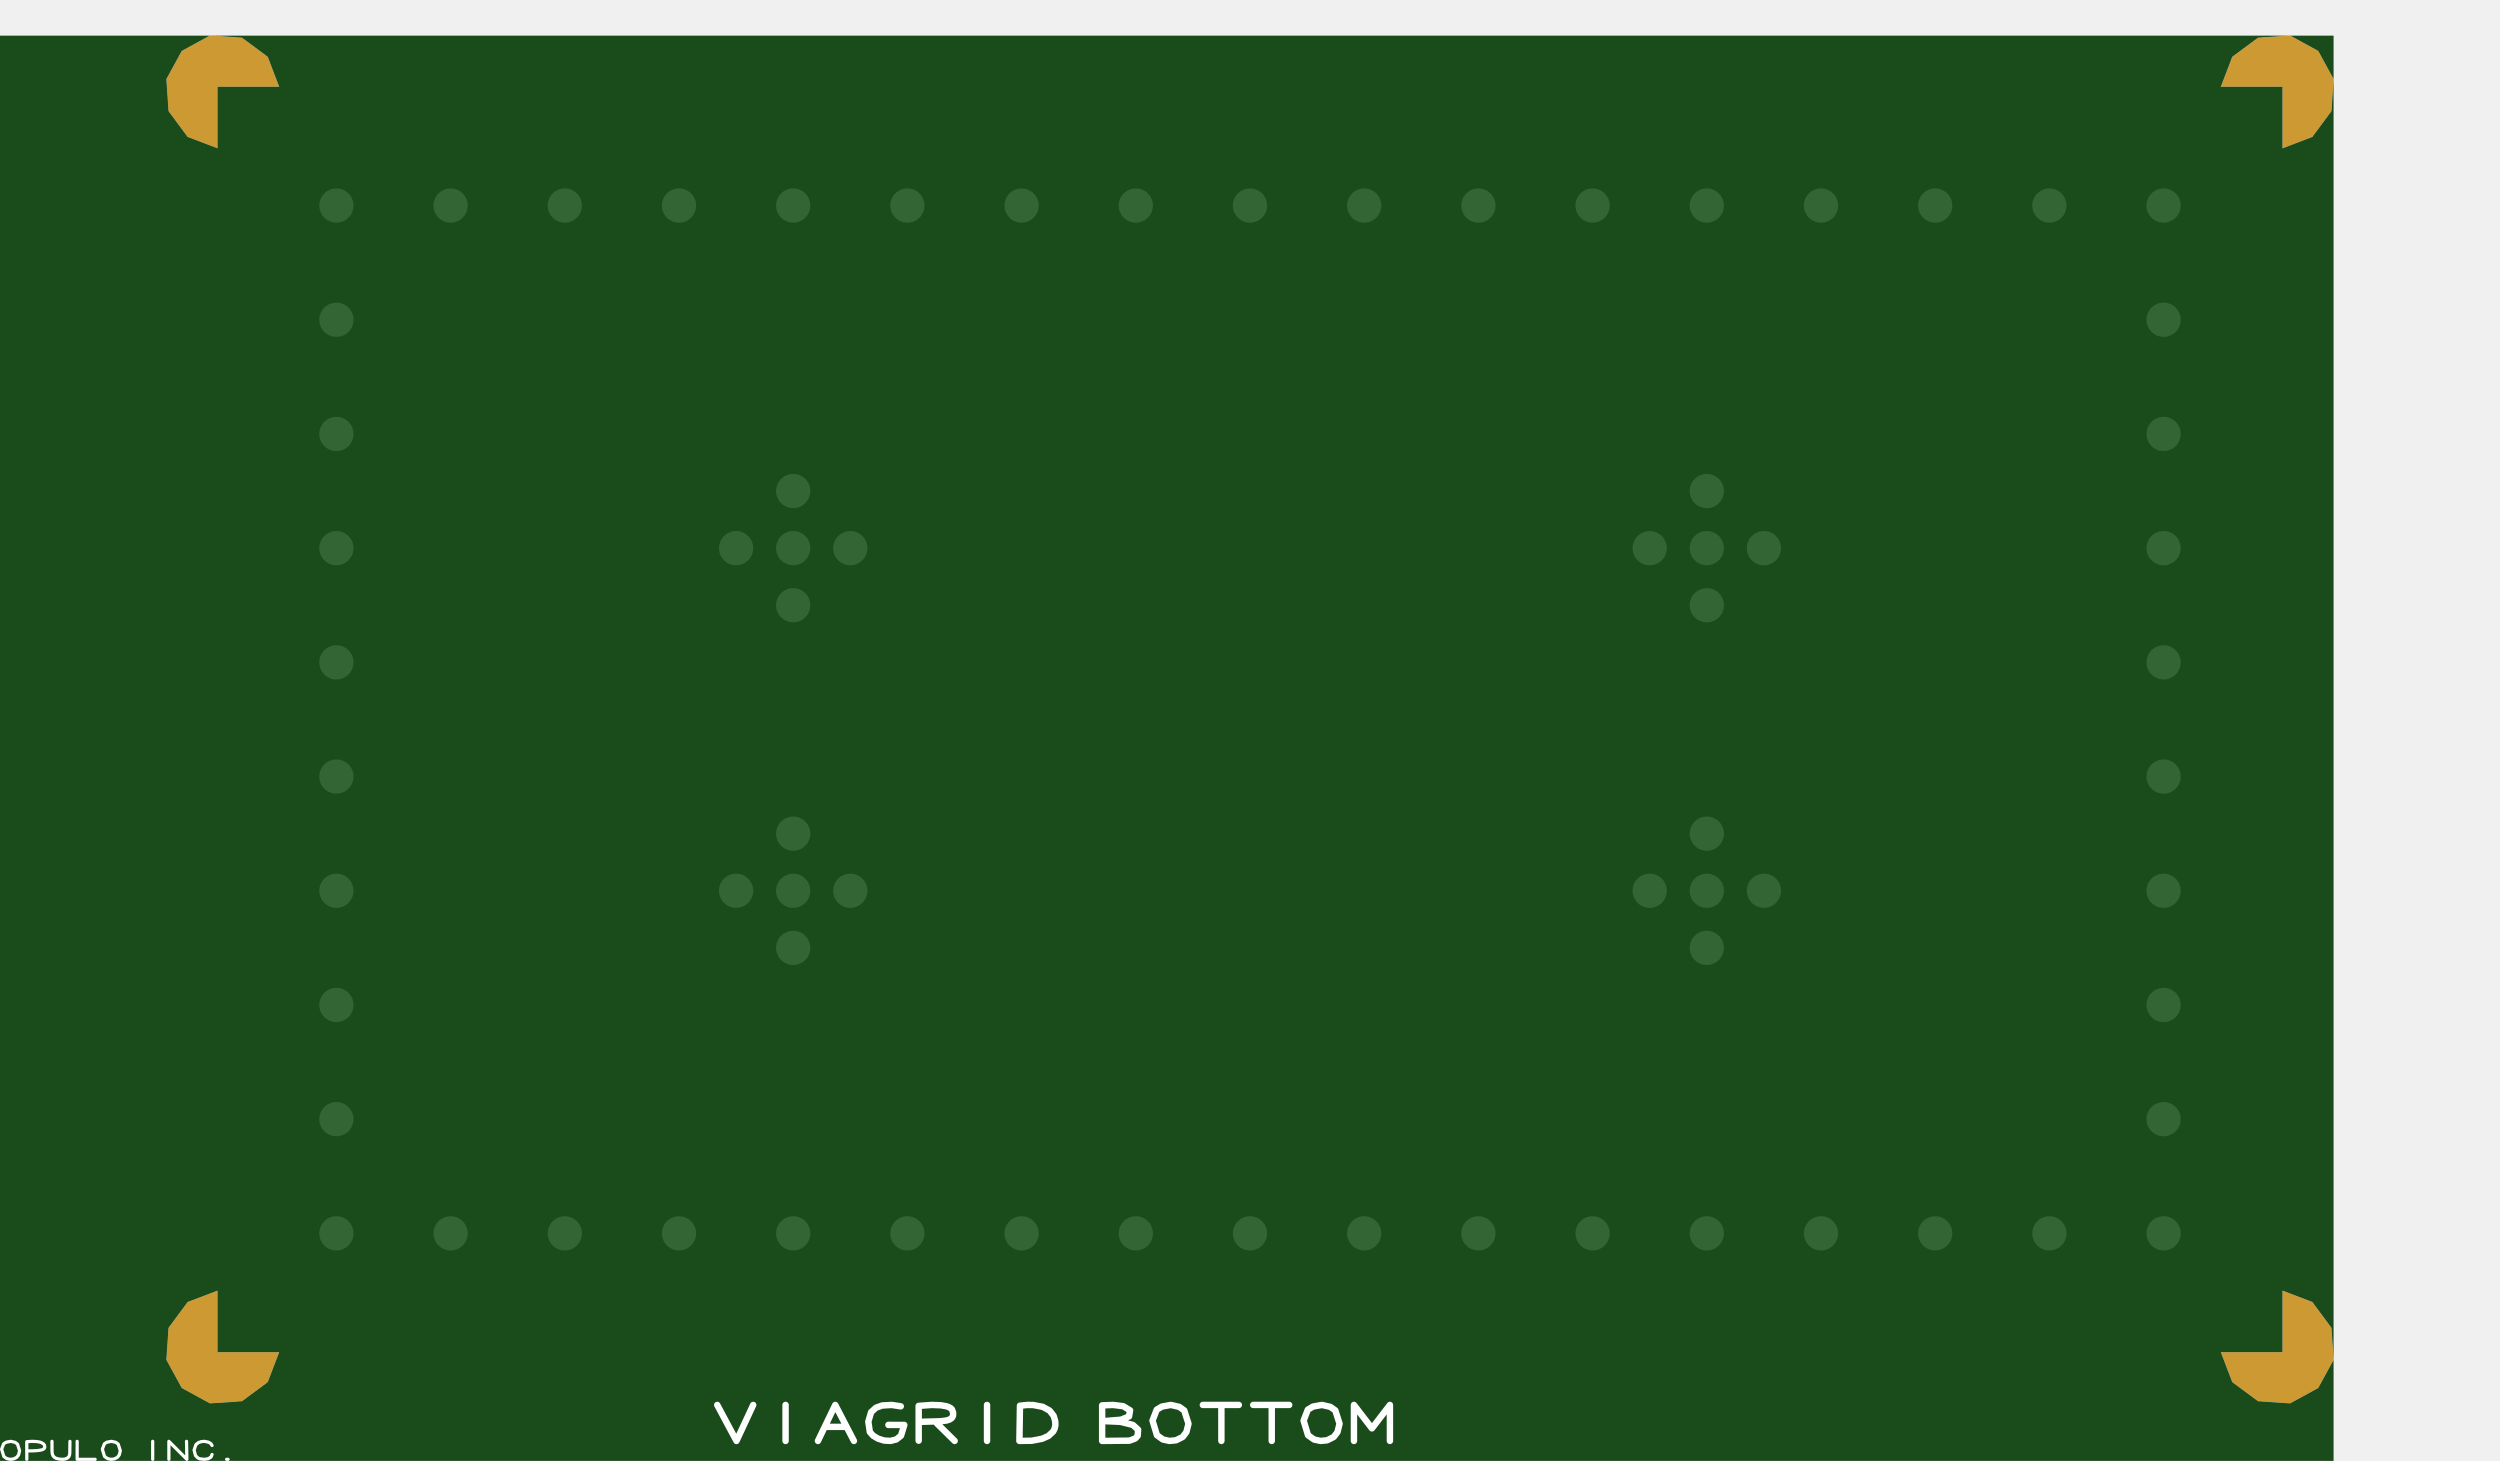
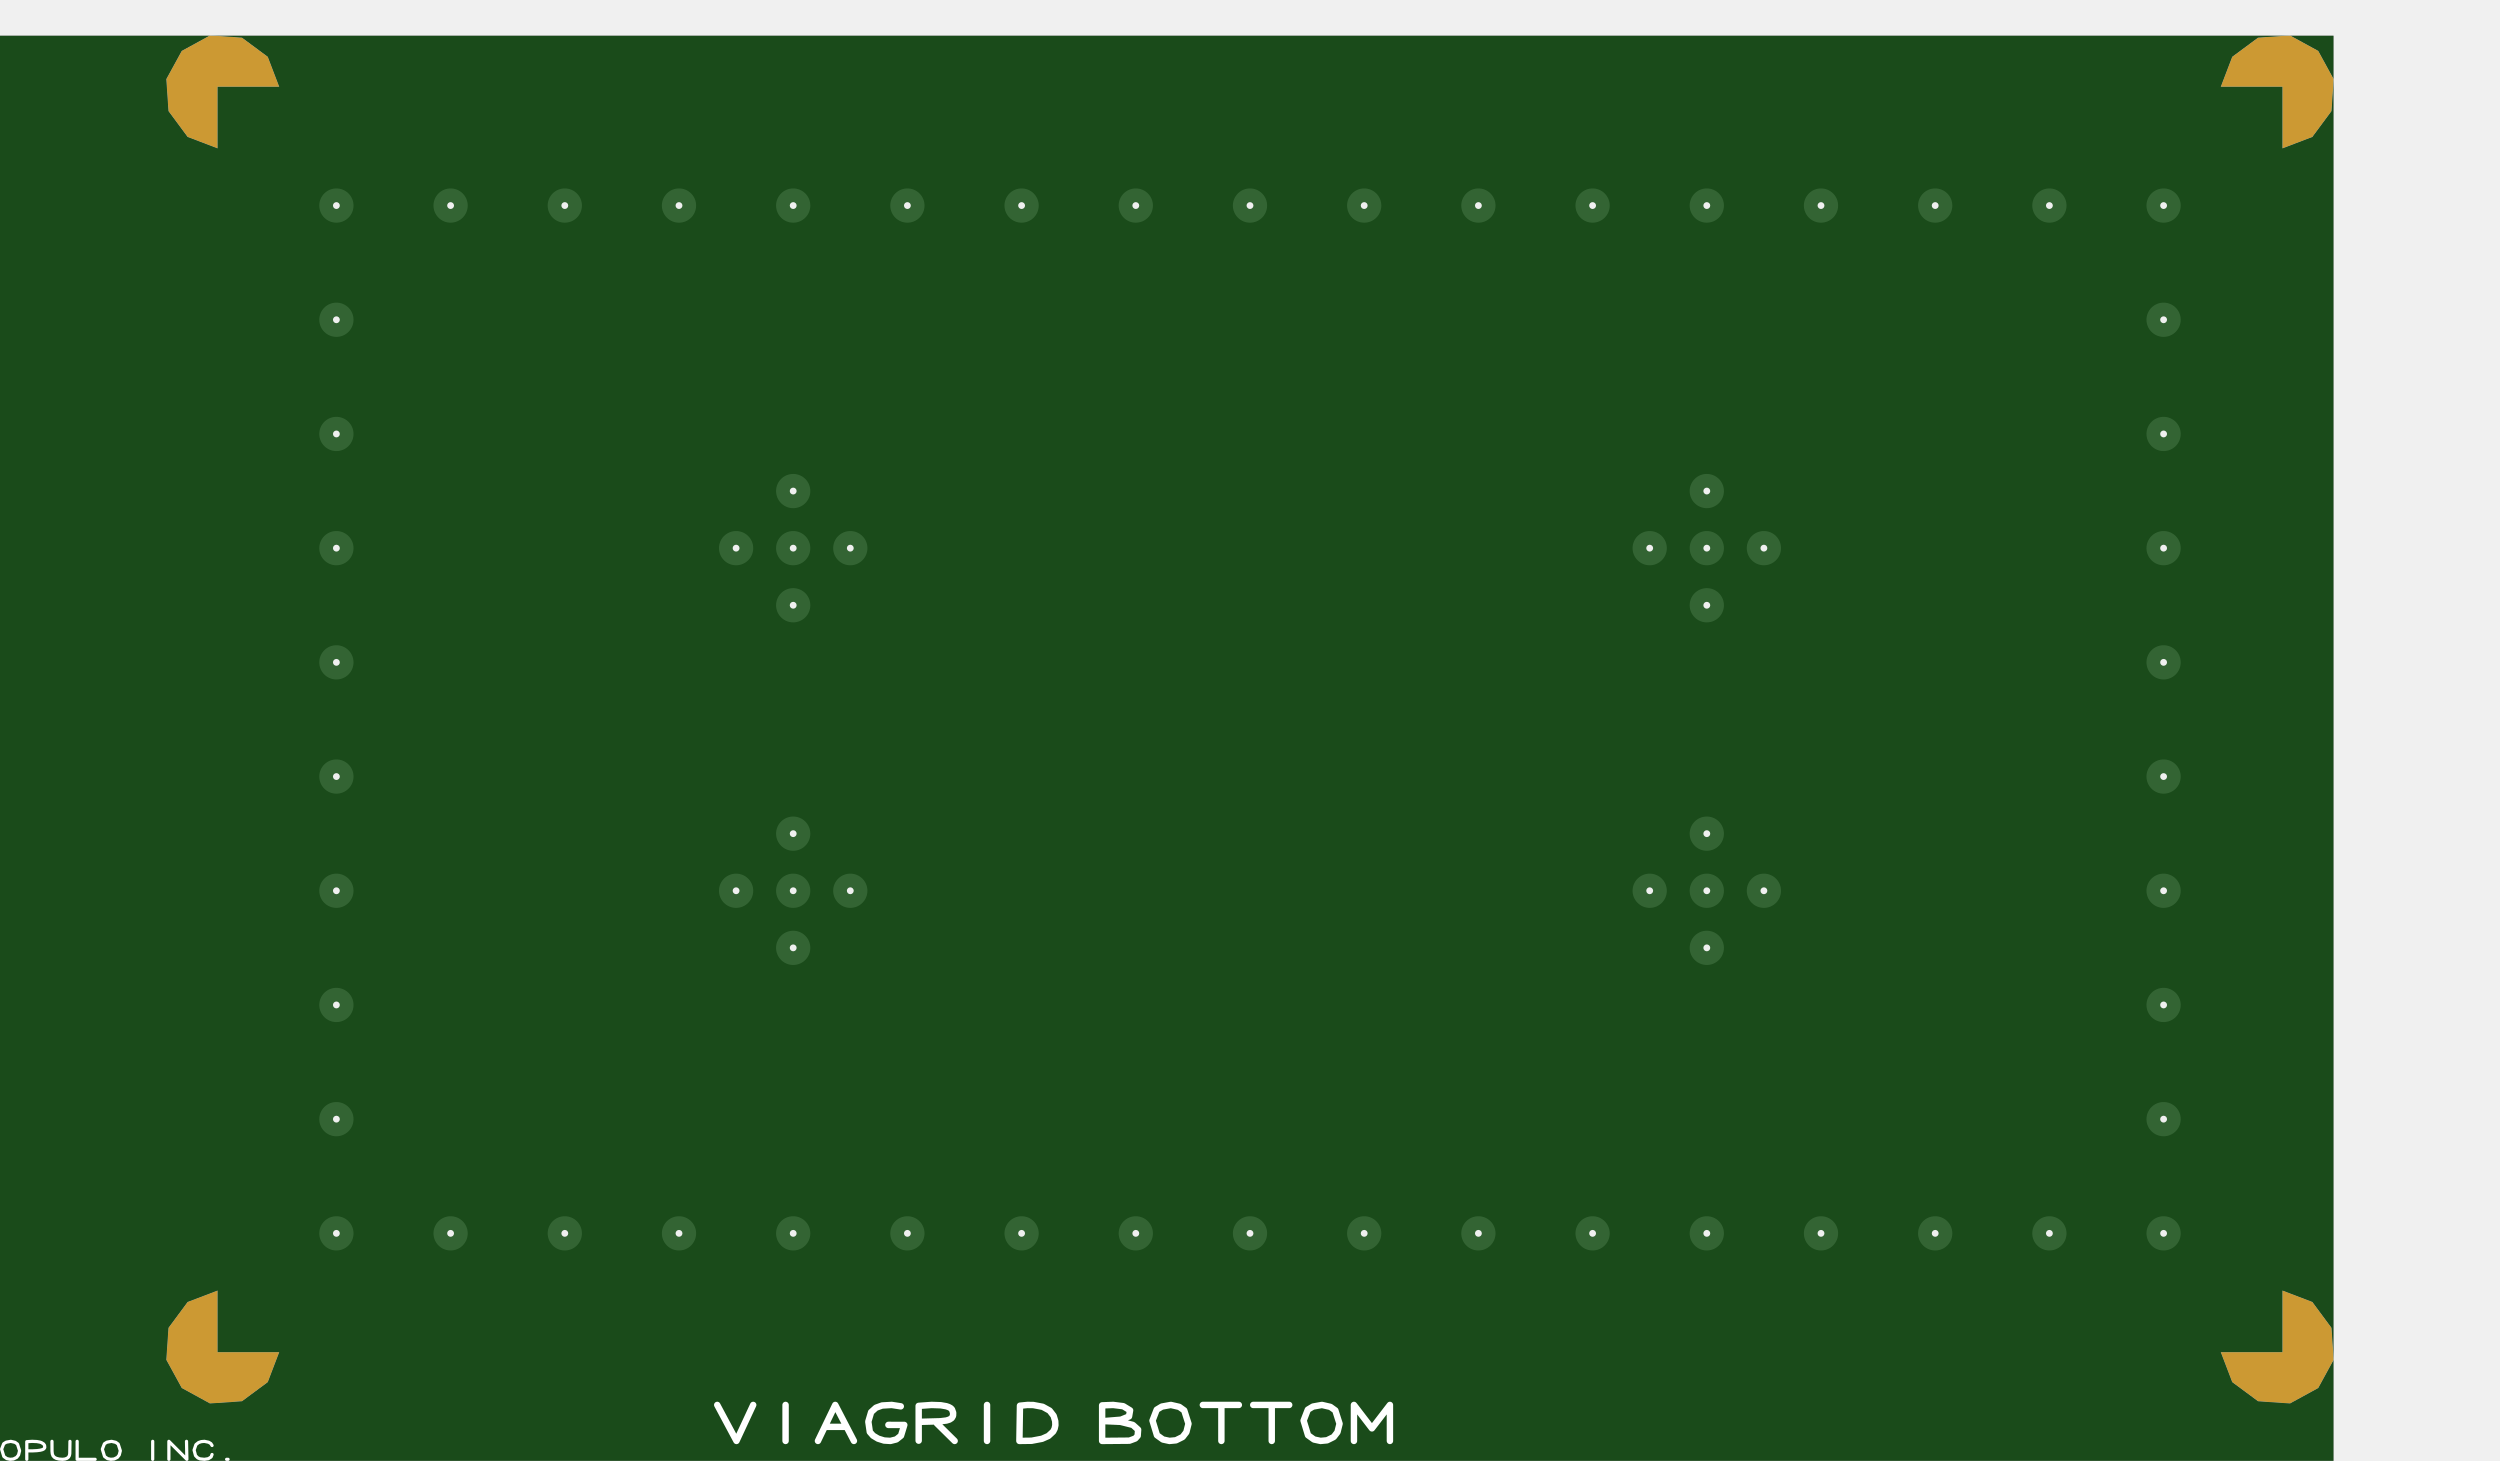
- <svg xmlns="http://www.w3.org/2000/svg" xmlns:xlink="http://www.w3.org/1999/xlink" version="1.1" stroke-linecap="round" stroke-linejoin="round" stroke-width="0" fill-rule="evenodd" clip-rule="evenodd" id="ipnRhPc9j1U8_bottom" viewBox="-4728.438 35.938 109456.875 63964.062" width="109.457mm" height="63.964mm">
+ <svg xmlns="http://www.w3.org/2000/svg" xmlns:xlink="http://www.w3.org/1999/xlink" version="1.1" stroke-linecap="round" stroke-linejoin="round" stroke-width="0" fill-rule="evenodd" clip-rule="evenodd" id="JnTkAFyOmdKf_bottom" viewBox="-4728.438 35.938 109456.875 63964.062" width="109.457mm" height="63.964mm">
  <defs>
-     <style>.ipnRhPc9j1U8_fr4 {color: #666666;}
- .ipnRhPc9j1U8_cu {color: #cccccc;}
- .ipnRhPc9j1U8_cf {color: #cc9933;}
- .ipnRhPc9j1U8_sm {color: #004200; opacity: 0.749;}
- .ipnRhPc9j1U8_ss {color: #ffffff;}
- .ipnRhPc9j1U8_sp {color: #999999;}
- .ipnRhPc9j1U8_out {color: #000000;}</style>
-     <circle cx="0" cy="0" r="750" id="nLnAzL5uoqW9_pad-10" />
-     <g id="ipnRhPc9j1U8_bottom_copper">
+     <style>.JnTkAFyOmdKf_fr4 {color: #666666;}
+ .JnTkAFyOmdKf_cu {color: #cccccc;}
+ .JnTkAFyOmdKf_cf {color: #cc9933;}
+ .JnTkAFyOmdKf_sm {color: #004200; opacity: 0.749;}
+ .JnTkAFyOmdKf_ss {color: #ffffff;}
+ .JnTkAFyOmdKf_sp {color: #999999;}
+ .JnTkAFyOmdKf_out {color: #000000;}</style>
+     <circle cx="0" cy="0" r="750" id="N6cfx7tJmEAt_pad-10" />
+     <circle cx="0" cy="0" r="150" id="ltqKW8Zo58rW_pad-10" />
+     <g id="JnTkAFyOmdKf_bottom_copper">
      <path d="M 92500.001 60200 95200 60200 95199.997 57499.999 96515.645 58001.794 97353.532 59133.459 97449.544 60538.273 96773.416 61773.414 95538.276 62449.542 94133.462 62353.531 93001.796 61515.643 92500.001 60199.998 92500.001 60200" />
      <path d="M 95200 7499.999 95200 4800 92499.999 4800.003 93001.794 3484.355 94133.459 2646.468 95538.273 2550.456 96773.414 3226.584 97449.542 4461.724 97353.531 5866.538 96515.643 6998.204 95199.998 7499.999 95200 7499.999" />
      <path d="M 4800 57500.001 4800 60200 7500 60199.996 6998.204 61515.645 5866.539 62353.532 4461.725 62449.543 3226.585 61773.415 2550.457 60538.275 2646.468 59133.461 3484.355 58001.796 4800 57500 4800 57500.001" />
      <path d="M 7500 4800 4800 4800 4800.004 7500 3484.356 6998.205 2646.469 5866.54 2550.457 4461.725 3226.585 3226.585 4461.725 2550.457 5866.54 2646.469 6998.205 3484.356 7500 4800.001 7500 4800" />
-       <use xlink:href="#nLnAzL5uoqW9_pad-10" x="32500" y="25000" />
-       <use xlink:href="#nLnAzL5uoqW9_pad-10" x="40000" y="10000" />
-       <use xlink:href="#nLnAzL5uoqW9_pad-10" x="80000" y="10000" />
-       <use xlink:href="#nLnAzL5uoqW9_pad-10" x="10000" y="25000" />
-       <use xlink:href="#nLnAzL5uoqW9_pad-10" x="90000" y="50000" />
-       <use xlink:href="#nLnAzL5uoqW9_pad-10" x="90000" y="30000" />
-       <use xlink:href="#nLnAzL5uoqW9_pad-10" x="25000" y="55000" />
-       <use xlink:href="#nLnAzL5uoqW9_pad-10" x="10000" y="35000" />
-       <use xlink:href="#nLnAzL5uoqW9_pad-10" x="32500" y="40000" />
-       <use xlink:href="#nLnAzL5uoqW9_pad-10" x="90000" y="10000" />
-       <use xlink:href="#nLnAzL5uoqW9_pad-10" x="30000" y="25000" />
-       <use xlink:href="#nLnAzL5uoqW9_pad-10" x="10000" y="50000" />
-       <use xlink:href="#nLnAzL5uoqW9_pad-10" x="55000" y="55000" />
-       <use xlink:href="#nLnAzL5uoqW9_pad-10" x="20000" y="10000" />
-       <use xlink:href="#nLnAzL5uoqW9_pad-10" x="65000" y="10000" />
-       <use xlink:href="#nLnAzL5uoqW9_pad-10" x="25000" y="10000" />
-       <use xlink:href="#nLnAzL5uoqW9_pad-10" x="30000" y="55000" />
-       <use xlink:href="#nLnAzL5uoqW9_pad-10" x="72500" y="25000" />
-       <use xlink:href="#nLnAzL5uoqW9_pad-10" x="67500" y="40000" />
-       <use xlink:href="#nLnAzL5uoqW9_pad-10" x="10000" y="10000" />
-       <use xlink:href="#nLnAzL5uoqW9_pad-10" x="15000" y="55000" />
-       <use xlink:href="#nLnAzL5uoqW9_pad-10" x="55000" y="10000" />
-       <use xlink:href="#nLnAzL5uoqW9_pad-10" x="10000" y="55000" />
-       <use xlink:href="#nLnAzL5uoqW9_pad-10" x="70000" y="42500" />
-       <use xlink:href="#nLnAzL5uoqW9_pad-10" x="75000" y="55000" />
-       <use xlink:href="#nLnAzL5uoqW9_pad-10" x="60000" y="10000" />
-       <use xlink:href="#nLnAzL5uoqW9_pad-10" x="90000" y="15000" />
-       <use xlink:href="#nLnAzL5uoqW9_pad-10" x="30000" y="27500" />
-       <use xlink:href="#nLnAzL5uoqW9_pad-10" x="30000" y="22500" />
-       <use xlink:href="#nLnAzL5uoqW9_pad-10" x="45000" y="55000" />
-       <use xlink:href="#nLnAzL5uoqW9_pad-10" x="67500" y="25000" />
-       <use xlink:href="#nLnAzL5uoqW9_pad-10" x="40000" y="55000" />
-       <use xlink:href="#nLnAzL5uoqW9_pad-10" x="72500" y="40000" />
-       <use xlink:href="#nLnAzL5uoqW9_pad-10" x="65000" y="55000" />
-       <use xlink:href="#nLnAzL5uoqW9_pad-10" x="45000" y="10000" />
-       <use xlink:href="#nLnAzL5uoqW9_pad-10" x="10000" y="45000" />
-       <use xlink:href="#nLnAzL5uoqW9_pad-10" x="50000" y="10000" />
-       <use xlink:href="#nLnAzL5uoqW9_pad-10" x="70000" y="55000" />
-       <use xlink:href="#nLnAzL5uoqW9_pad-10" x="90000" y="40000" />
-       <use xlink:href="#nLnAzL5uoqW9_pad-10" x="85000" y="55000" />
-       <use xlink:href="#nLnAzL5uoqW9_pad-10" x="35000" y="55000" />
-       <use xlink:href="#nLnAzL5uoqW9_pad-10" x="30000" y="42500" />
-       <use xlink:href="#nLnAzL5uoqW9_pad-10" x="90000" y="35000" />
-       <use xlink:href="#nLnAzL5uoqW9_pad-10" x="80000" y="55000" />
-       <use xlink:href="#nLnAzL5uoqW9_pad-10" x="90000" y="20000" />
-       <use xlink:href="#nLnAzL5uoqW9_pad-10" x="60000" y="55000" />
-       <use xlink:href="#nLnAzL5uoqW9_pad-10" x="10000" y="30000" />
-       <use xlink:href="#nLnAzL5uoqW9_pad-10" x="75000" y="10000" />
-       <use xlink:href="#nLnAzL5uoqW9_pad-10" x="30000" y="37500" />
-       <use xlink:href="#nLnAzL5uoqW9_pad-10" x="90000" y="25000" />
-       <use xlink:href="#nLnAzL5uoqW9_pad-10" x="15000" y="10000" />
-       <use xlink:href="#nLnAzL5uoqW9_pad-10" x="90000" y="45000" />
-       <use xlink:href="#nLnAzL5uoqW9_pad-10" x="70000" y="25000" />
-       <use xlink:href="#nLnAzL5uoqW9_pad-10" x="10000" y="20000" />
-       <use xlink:href="#nLnAzL5uoqW9_pad-10" x="85000" y="10000" />
-       <use xlink:href="#nLnAzL5uoqW9_pad-10" x="70000" y="22500" />
-       <use xlink:href="#nLnAzL5uoqW9_pad-10" x="70000" y="37500" />
-       <use xlink:href="#nLnAzL5uoqW9_pad-10" x="70000" y="40000" />
-       <use xlink:href="#nLnAzL5uoqW9_pad-10" x="10000" y="15000" />
-       <use xlink:href="#nLnAzL5uoqW9_pad-10" x="90000" y="55000" />
-       <use xlink:href="#nLnAzL5uoqW9_pad-10" x="50000" y="55000" />
-       <use xlink:href="#nLnAzL5uoqW9_pad-10" x="30000" y="40000" />
-       <use xlink:href="#nLnAzL5uoqW9_pad-10" x="20000" y="55000" />
-       <use xlink:href="#nLnAzL5uoqW9_pad-10" x="10000" y="40000" />
-       <use xlink:href="#nLnAzL5uoqW9_pad-10" x="35000" y="10000" />
-       <use xlink:href="#nLnAzL5uoqW9_pad-10" x="30000" y="10000" />
-       <use xlink:href="#nLnAzL5uoqW9_pad-10" x="70000" y="10000" />
-       <use xlink:href="#nLnAzL5uoqW9_pad-10" x="70000" y="27500" />
-       <use xlink:href="#nLnAzL5uoqW9_pad-10" x="27500" y="25000" />
-       <use xlink:href="#nLnAzL5uoqW9_pad-10" x="27500" y="40000" />
+       <use xlink:href="#N6cfx7tJmEAt_pad-10" x="32500" y="25000" />
+       <use xlink:href="#N6cfx7tJmEAt_pad-10" x="40000" y="10000" />
+       <use xlink:href="#N6cfx7tJmEAt_pad-10" x="80000" y="10000" />
+       <use xlink:href="#N6cfx7tJmEAt_pad-10" x="10000" y="25000" />
+       <use xlink:href="#N6cfx7tJmEAt_pad-10" x="90000" y="50000" />
+       <use xlink:href="#N6cfx7tJmEAt_pad-10" x="90000" y="30000" />
+       <use xlink:href="#N6cfx7tJmEAt_pad-10" x="25000" y="55000" />
+       <use xlink:href="#N6cfx7tJmEAt_pad-10" x="10000" y="35000" />
+       <use xlink:href="#N6cfx7tJmEAt_pad-10" x="32500" y="40000" />
+       <use xlink:href="#N6cfx7tJmEAt_pad-10" x="90000" y="10000" />
+       <use xlink:href="#N6cfx7tJmEAt_pad-10" x="30000" y="25000" />
+       <use xlink:href="#N6cfx7tJmEAt_pad-10" x="10000" y="50000" />
+       <use xlink:href="#N6cfx7tJmEAt_pad-10" x="55000" y="55000" />
+       <use xlink:href="#N6cfx7tJmEAt_pad-10" x="20000" y="10000" />
+       <use xlink:href="#N6cfx7tJmEAt_pad-10" x="65000" y="10000" />
+       <use xlink:href="#N6cfx7tJmEAt_pad-10" x="25000" y="10000" />
+       <use xlink:href="#N6cfx7tJmEAt_pad-10" x="30000" y="55000" />
+       <use xlink:href="#N6cfx7tJmEAt_pad-10" x="72500" y="25000" />
+       <use xlink:href="#N6cfx7tJmEAt_pad-10" x="67500" y="40000" />
+       <use xlink:href="#N6cfx7tJmEAt_pad-10" x="10000" y="10000" />
+       <use xlink:href="#N6cfx7tJmEAt_pad-10" x="15000" y="55000" />
+       <use xlink:href="#N6cfx7tJmEAt_pad-10" x="55000" y="10000" />
+       <use xlink:href="#N6cfx7tJmEAt_pad-10" x="10000" y="55000" />
+       <use xlink:href="#N6cfx7tJmEAt_pad-10" x="70000" y="42500" />
+       <use xlink:href="#N6cfx7tJmEAt_pad-10" x="75000" y="55000" />
+       <use xlink:href="#N6cfx7tJmEAt_pad-10" x="60000" y="10000" />
+       <use xlink:href="#N6cfx7tJmEAt_pad-10" x="90000" y="15000" />
+       <use xlink:href="#N6cfx7tJmEAt_pad-10" x="30000" y="27500" />
+       <use xlink:href="#N6cfx7tJmEAt_pad-10" x="30000" y="22500" />
+       <use xlink:href="#N6cfx7tJmEAt_pad-10" x="45000" y="55000" />
+       <use xlink:href="#N6cfx7tJmEAt_pad-10" x="67500" y="25000" />
+       <use xlink:href="#N6cfx7tJmEAt_pad-10" x="40000" y="55000" />
+       <use xlink:href="#N6cfx7tJmEAt_pad-10" x="72500" y="40000" />
+       <use xlink:href="#N6cfx7tJmEAt_pad-10" x="65000" y="55000" />
+       <use xlink:href="#N6cfx7tJmEAt_pad-10" x="45000" y="10000" />
+       <use xlink:href="#N6cfx7tJmEAt_pad-10" x="10000" y="45000" />
+       <use xlink:href="#N6cfx7tJmEAt_pad-10" x="50000" y="10000" />
+       <use xlink:href="#N6cfx7tJmEAt_pad-10" x="70000" y="55000" />
+       <use xlink:href="#N6cfx7tJmEAt_pad-10" x="90000" y="40000" />
+       <use xlink:href="#N6cfx7tJmEAt_pad-10" x="85000" y="55000" />
+       <use xlink:href="#N6cfx7tJmEAt_pad-10" x="35000" y="55000" />
+       <use xlink:href="#N6cfx7tJmEAt_pad-10" x="30000" y="42500" />
+       <use xlink:href="#N6cfx7tJmEAt_pad-10" x="90000" y="35000" />
+       <use xlink:href="#N6cfx7tJmEAt_pad-10" x="80000" y="55000" />
+       <use xlink:href="#N6cfx7tJmEAt_pad-10" x="90000" y="20000" />
+       <use xlink:href="#N6cfx7tJmEAt_pad-10" x="60000" y="55000" />
+       <use xlink:href="#N6cfx7tJmEAt_pad-10" x="10000" y="30000" />
+       <use xlink:href="#N6cfx7tJmEAt_pad-10" x="75000" y="10000" />
+       <use xlink:href="#N6cfx7tJmEAt_pad-10" x="30000" y="37500" />
+       <use xlink:href="#N6cfx7tJmEAt_pad-10" x="90000" y="25000" />
+       <use xlink:href="#N6cfx7tJmEAt_pad-10" x="15000" y="10000" />
+       <use xlink:href="#N6cfx7tJmEAt_pad-10" x="90000" y="45000" />
+       <use xlink:href="#N6cfx7tJmEAt_pad-10" x="70000" y="25000" />
+       <use xlink:href="#N6cfx7tJmEAt_pad-10" x="10000" y="20000" />
+       <use xlink:href="#N6cfx7tJmEAt_pad-10" x="85000" y="10000" />
+       <use xlink:href="#N6cfx7tJmEAt_pad-10" x="70000" y="22500" />
+       <use xlink:href="#N6cfx7tJmEAt_pad-10" x="70000" y="37500" />
+       <use xlink:href="#N6cfx7tJmEAt_pad-10" x="70000" y="40000" />
+       <use xlink:href="#N6cfx7tJmEAt_pad-10" x="10000" y="15000" />
+       <use xlink:href="#N6cfx7tJmEAt_pad-10" x="90000" y="55000" />
+       <use xlink:href="#N6cfx7tJmEAt_pad-10" x="50000" y="55000" />
+       <use xlink:href="#N6cfx7tJmEAt_pad-10" x="30000" y="40000" />
+       <use xlink:href="#N6cfx7tJmEAt_pad-10" x="20000" y="55000" />
+       <use xlink:href="#N6cfx7tJmEAt_pad-10" x="10000" y="40000" />
+       <use xlink:href="#N6cfx7tJmEAt_pad-10" x="35000" y="10000" />
+       <use xlink:href="#N6cfx7tJmEAt_pad-10" x="30000" y="10000" />
+       <use xlink:href="#N6cfx7tJmEAt_pad-10" x="70000" y="10000" />
+       <use xlink:href="#N6cfx7tJmEAt_pad-10" x="70000" y="27500" />
+       <use xlink:href="#N6cfx7tJmEAt_pad-10" x="27500" y="25000" />
+       <use xlink:href="#N6cfx7tJmEAt_pad-10" x="27500" y="40000" />
    </g>
-     <g id="ipnRhPc9j1U8_bottom_silkscreen">
+     <g id="JnTkAFyOmdKf_bottom_silkscreen">
      <path d="M 104286.543 106.25 104430.005 137.2 104561.143 231.369 104658.125 550.999 104565.748 790.228 104452.414 858.365 104256.179 893.75 104071.429 851.28 103963.26 773.717 103870.625 482.318 103916.725 298.348 103998.886 192.024 104144.812 119.602 104286.543 106.25 M 103555.625 106.25 103555.625 878.888 103322.449 893.75 103113.85 884.462 102978.219 859.463 102917.572 839.258 102820.848 779.995 102777.859 716.343 102768.125 623.29 102806.669 564.789 102866.827 532.452 102962.754 506.524 103101.48 487.931 103290.035 477.598 103535.447 476.449 M 102453.125 893.75 102451.306 463.189 102438.769 346.061 102406.698 259.302 102345.211 193.312 102264.768 149.679 102144.591 118.167 101992.956 106.25 101886.533 118.181 101799.243 149.609 101747.004 186.428 101724.574 210.631 101690.265 272.341 101674.25 354.087 101665.625 892.587 M 101350.625 893.75 101350.625 106.25 100563.125 106.25 M 99876.543 106.25 100020.005 137.2 100151.143 231.369 100248.125 550.999 100155.748 790.228 100042.414 858.365 99846.179 893.75 99661.429 851.28 99553.26 773.717 99460.625 482.318 99506.725 298.348 99588.886 192.024 99734.812 119.602 99876.543 106.25 M 98043.125 893.75 98043.125 106.25 M 97334.375 106.25 97334.375 893.75 96546.875 106.25 96562.331 893.75 M 95444.375 712.318 95497.267 795.892 95594.285 855.063 95778.021 893.75 95913.801 881.915 96033.458 842.295 96150.294 750.848 96231.875 510.81 96167.855 269.507 96072.351 172.335 95973.057 126.864 95779.623 106.25 95611.049 132.597 95486.23 209.486 95444.375 318.005 M 94743.5 106.25 94806.5 106.25" fill="none" stroke-width="140.625" />
      <path d="M 73326.25 2487.5 72483.808 912.5 71751.25 2487.5 M 70333.75 2487.5 70333.75 912.5 M 68916.25 912.5 68158.938 2487.5 67341.25 912.5 M 68534.313 1526.838 67759.938 1526.838 M 65289.55 2426.693 65686.829 2487.5 66106.616 2463.178 66375.88 2366.118 66588.405 2173.295 66711.25 1757.009 66645.731 1305.858 66503.717 1143.159 66284.555 1012.091 66020.381 929.567 65743.332 912.5 65485.545 977.804 65279.158 1142.391 65136.25 1612.428 65831.776 1613.505 M 64506.25 923.781 64506.25 2446.704 63937.436 2487.5 63538.21 2473.86 63297.365 2431.951 63196.102 2397.785 63112.754 2353.317 63051.177 2297.423 62996.88 2145.854 63001.979 2011.438 63057.55 1914.11 63157.284 1847.432 63294.877 1804.966 63558.454 1772.581 64468.546 1747.287 M 63712.752 1682.986 62931.25 912.5 M 61513.75 2487.5 61513.75 912.5 M 60096.25 912.5 60071.673 2454.786 59740.855 2487.5 59487.438 2483.696 59075.788 2406.001 58771.373 2238.213 58597.321 2012.287 58527.938 1778.035 58521.25 1601.663 58552.989 1450.501 58617.912 1322.639 58826.34 1129.182 59104.592 1006.028 59561.145 919.719 60096.25 912.5 M 56473.75 912.5 56473.75 2469.014 55990.765 2487.5 55548.513 2433.14 55250.573 2250.716 55296.915 1984.005 55647.503 1841.281 56404.785 1780.032 55668.46 1747.734 55128.658 1612.942 54898.75 1405.717 54917.636 1137.722 55021.125 1019.331 55279.228 923.116 56473.75 912.5 M 53525.586 912.5 53812.509 974.401 54074.786 1162.738 54268.75 1801.997 54083.996 2280.456 53857.329 2416.73 53464.859 2487.5 53095.357 2402.56 52879.02 2247.434 52693.75 1664.637 52785.951 1296.696 52950.272 1084.049 53242.124 939.204 53525.586 912.5 M 52063.75 2487.5 50488.75 2487.5 M 51252.859 2487.5 51252.859 912.5 M 49858.75 2487.5 48283.75 2487.5 M 49047.859 2487.5 49047.859 912.5 M 46910.586 912.5 47197.509 974.401 47459.786 1162.738 47653.75 1801.997 47468.996 2280.456 47242.329 2416.73 46849.859 2487.5 46480.357 2402.56 46264.02 2247.434 46078.75 1664.637 46170.951 1296.696 46335.272 1084.049 46627.124 939.204 46910.586 912.5 M 45448.75 912.5 45448.75 2487.5 44661.25 1461.86 43873.75 2487.5 43873.75 912.5" fill="none" stroke-width="281.25" />
    </g>
-     <g id="ipnRhPc9j1U8_bottom_soldermask">
+     <g id="JnTkAFyOmdKf_bottom_soldermask">
      <path d="M 92500.001 60200 95200 60200 95199.997 57499.999 96515.645 58001.794 97353.532 59133.459 97449.544 60538.273 96773.416 61773.414 95538.276 62449.542 94133.462 62353.531 93001.796 61515.643 92500.001 60199.998 92500.001 60200" />
      <path d="M 95200 7499.999 95200 4800 92499.999 4800.003 93001.794 3484.355 94133.459 2646.468 95538.273 2550.456 96773.414 3226.584 97449.542 4461.724 97353.531 5866.538 96515.643 6998.204 95199.998 7499.999 95200 7499.999" />
      <path d="M 4800 57500.001 4800 60200 7500 60199.996 6998.204 61515.645 5866.539 62353.532 4461.725 62449.543 3226.585 61773.415 2550.457 60538.275 2646.468 59133.461 3484.355 58001.796 4800 57500 4800 57500.001" />
      <path d="M 7500 4800 4800 4800 4800.004 7500 3484.356 6998.205 2646.469 5866.54 2550.457 4461.725 3226.585 3226.585 4461.725 2550.457 5866.54 2646.469 6998.205 3484.356 7500 4800.001 7500 4800" />
    </g>
-     <mask id="ipnRhPc9j1U8_bottom_mech-mask">
+     <g id="JnTkAFyOmdKf_bottom_drill1">
+       <use xlink:href="#ltqKW8Zo58rW_pad-10" x="32500" y="25000" />
+       <use xlink:href="#ltqKW8Zo58rW_pad-10" x="40000" y="10000" />
+       <use xlink:href="#ltqKW8Zo58rW_pad-10" x="80000" y="10000" />
+       <use xlink:href="#ltqKW8Zo58rW_pad-10" x="10000" y="25000" />
+       <use xlink:href="#ltqKW8Zo58rW_pad-10" x="90000" y="50000" />
+       <use xlink:href="#ltqKW8Zo58rW_pad-10" x="90000" y="30000" />
+       <use xlink:href="#ltqKW8Zo58rW_pad-10" x="25000" y="55000" />
+       <use xlink:href="#ltqKW8Zo58rW_pad-10" x="10000" y="35000" />
+       <use xlink:href="#ltqKW8Zo58rW_pad-10" x="32500" y="40000" />
+       <use xlink:href="#ltqKW8Zo58rW_pad-10" x="90000" y="10000" />
+       <use xlink:href="#ltqKW8Zo58rW_pad-10" x="30000" y="25000" />
+       <use xlink:href="#ltqKW8Zo58rW_pad-10" x="10000" y="50000" />
+       <use xlink:href="#ltqKW8Zo58rW_pad-10" x="55000" y="55000" />
+       <use xlink:href="#ltqKW8Zo58rW_pad-10" x="20000" y="10000" />
+       <use xlink:href="#ltqKW8Zo58rW_pad-10" x="65000" y="10000" />
+       <use xlink:href="#ltqKW8Zo58rW_pad-10" x="25000" y="10000" />
+       <use xlink:href="#ltqKW8Zo58rW_pad-10" x="30000" y="55000" />
+       <use xlink:href="#ltqKW8Zo58rW_pad-10" x="72500" y="25000" />
+       <use xlink:href="#ltqKW8Zo58rW_pad-10" x="67500" y="40000" />
+       <use xlink:href="#ltqKW8Zo58rW_pad-10" x="10000" y="10000" />
+       <use xlink:href="#ltqKW8Zo58rW_pad-10" x="15000" y="55000" />
+       <use xlink:href="#ltqKW8Zo58rW_pad-10" x="55000" y="10000" />
+       <use xlink:href="#ltqKW8Zo58rW_pad-10" x="10000" y="55000" />
+       <use xlink:href="#ltqKW8Zo58rW_pad-10" x="70000" y="42500" />
+       <use xlink:href="#ltqKW8Zo58rW_pad-10" x="75000" y="55000" />
+       <use xlink:href="#ltqKW8Zo58rW_pad-10" x="60000" y="10000" />
+       <use xlink:href="#ltqKW8Zo58rW_pad-10" x="90000" y="15000" />
+       <use xlink:href="#ltqKW8Zo58rW_pad-10" x="30000" y="27500" />
+       <use xlink:href="#ltqKW8Zo58rW_pad-10" x="30000" y="22500" />
+       <use xlink:href="#ltqKW8Zo58rW_pad-10" x="45000" y="55000" />
+       <use xlink:href="#ltqKW8Zo58rW_pad-10" x="67500" y="25000" />
+       <use xlink:href="#ltqKW8Zo58rW_pad-10" x="40000" y="55000" />
+       <use xlink:href="#ltqKW8Zo58rW_pad-10" x="72500" y="40000" />
+       <use xlink:href="#ltqKW8Zo58rW_pad-10" x="65000" y="55000" />
+       <use xlink:href="#ltqKW8Zo58rW_pad-10" x="45000" y="10000" />
+       <use xlink:href="#ltqKW8Zo58rW_pad-10" x="10000" y="45000" />
+       <use xlink:href="#ltqKW8Zo58rW_pad-10" x="50000" y="10000" />
+       <use xlink:href="#ltqKW8Zo58rW_pad-10" x="70000" y="55000" />
+       <use xlink:href="#ltqKW8Zo58rW_pad-10" x="90000" y="40000" />
+       <use xlink:href="#ltqKW8Zo58rW_pad-10" x="85000" y="55000" />
+       <use xlink:href="#ltqKW8Zo58rW_pad-10" x="35000" y="55000" />
+       <use xlink:href="#ltqKW8Zo58rW_pad-10" x="30000" y="42500" />
+       <use xlink:href="#ltqKW8Zo58rW_pad-10" x="90000" y="35000" />
+       <use xlink:href="#ltqKW8Zo58rW_pad-10" x="80000" y="55000" />
+       <use xlink:href="#ltqKW8Zo58rW_pad-10" x="90000" y="20000" />
+       <use xlink:href="#ltqKW8Zo58rW_pad-10" x="60000" y="55000" />
+       <use xlink:href="#ltqKW8Zo58rW_pad-10" x="10000" y="30000" />
+       <use xlink:href="#ltqKW8Zo58rW_pad-10" x="75000" y="10000" />
+       <use xlink:href="#ltqKW8Zo58rW_pad-10" x="30000" y="37500" />
+       <use xlink:href="#ltqKW8Zo58rW_pad-10" x="90000" y="25000" />
+       <use xlink:href="#ltqKW8Zo58rW_pad-10" x="15000" y="10000" />
+       <use xlink:href="#ltqKW8Zo58rW_pad-10" x="90000" y="45000" />
+       <use xlink:href="#ltqKW8Zo58rW_pad-10" x="70000" y="25000" />
+       <use xlink:href="#ltqKW8Zo58rW_pad-10" x="10000" y="20000" />
+       <use xlink:href="#ltqKW8Zo58rW_pad-10" x="85000" y="10000" />
+       <use xlink:href="#ltqKW8Zo58rW_pad-10" x="70000" y="22500" />
+       <use xlink:href="#ltqKW8Zo58rW_pad-10" x="70000" y="37500" />
+       <use xlink:href="#ltqKW8Zo58rW_pad-10" x="70000" y="40000" />
+       <use xlink:href="#ltqKW8Zo58rW_pad-10" x="10000" y="15000" />
+       <use xlink:href="#ltqKW8Zo58rW_pad-10" x="90000" y="55000" />
+       <use xlink:href="#ltqKW8Zo58rW_pad-10" x="50000" y="55000" />
+       <use xlink:href="#ltqKW8Zo58rW_pad-10" x="30000" y="40000" />
+       <use xlink:href="#ltqKW8Zo58rW_pad-10" x="20000" y="55000" />
+       <use xlink:href="#ltqKW8Zo58rW_pad-10" x="10000" y="40000" />
+       <use xlink:href="#ltqKW8Zo58rW_pad-10" x="35000" y="10000" />
+       <use xlink:href="#ltqKW8Zo58rW_pad-10" x="30000" y="10000" />
+       <use xlink:href="#ltqKW8Zo58rW_pad-10" x="70000" y="10000" />
+       <use xlink:href="#ltqKW8Zo58rW_pad-10" x="70000" y="27500" />
+       <use xlink:href="#ltqKW8Zo58rW_pad-10" x="27500" y="25000" />
+       <use xlink:href="#ltqKW8Zo58rW_pad-10" x="27500" y="40000" />
+     </g>
+     <mask id="JnTkAFyOmdKf_bottom_mech-mask">
      <g fill="#000" stroke="#000">
        <rect x="2550.457" y="35.938" width="102177.981" height="62413.605" fill="#fff" />
+         <use xlink:href="#JnTkAFyOmdKf_bottom_drill1" />
      </g>
    </mask>
-     <mask id="ipnRhPc9j1U8_bottom_cf-mask">
+     <mask id="JnTkAFyOmdKf_bottom_cf-mask">
      <g fill="#fff" stroke="#fff">
-         <use xlink:href="#ipnRhPc9j1U8_bottom_soldermask" />
+         <use xlink:href="#JnTkAFyOmdKf_bottom_soldermask" />
      </g>
    </mask>
-     <mask id="ipnRhPc9j1U8_bottom_sm-mask">
+     <mask id="JnTkAFyOmdKf_bottom_sm-mask">
      <g fill="#000" stroke="#000">
        <rect x="2550.457" y="35.938" width="102177.981" height="62413.605" fill="#fff" />
-         <use xlink:href="#ipnRhPc9j1U8_bottom_soldermask" />
+         <use xlink:href="#JnTkAFyOmdKf_bottom_soldermask" />
      </g>
    </mask>
  </defs>
  <g transform="translate(0,64035.938) scale(1,-1)">
-     <g mask="url(#ipnRhPc9j1U8_bottom_mech-mask)" transform="translate(100000,0) scale(-1,1)">
-       <rect x="2550.457" y="35.938" width="102177.981" height="62413.605" fill="currentColor" class="ipnRhPc9j1U8_fr4" />
-       <use xlink:href="#ipnRhPc9j1U8_bottom_copper" fill="currentColor" stroke="currentColor" class="ipnRhPc9j1U8_cu" />
-       <use xlink:href="#ipnRhPc9j1U8_bottom_copper" fill="currentColor" stroke="currentColor" class="ipnRhPc9j1U8_cf" mask="url(#ipnRhPc9j1U8_bottom_cf-mask)" />
-       <g mask="url(#ipnRhPc9j1U8_bottom_sm-mask)">
-         <rect x="2550.457" y="35.938" width="102177.981" height="62413.605" fill="currentColor" class="ipnRhPc9j1U8_sm" />
-         <use xlink:href="#ipnRhPc9j1U8_bottom_silkscreen" fill="currentColor" stroke="currentColor" class="ipnRhPc9j1U8_ss" />
+     <g mask="url(#JnTkAFyOmdKf_bottom_mech-mask)" transform="translate(100000,0) scale(-1,1)">
+       <rect x="2550.457" y="35.938" width="102177.981" height="62413.605" fill="currentColor" class="JnTkAFyOmdKf_fr4" />
+       <use xlink:href="#JnTkAFyOmdKf_bottom_copper" fill="currentColor" stroke="currentColor" class="JnTkAFyOmdKf_cu" />
+       <use xlink:href="#JnTkAFyOmdKf_bottom_copper" fill="currentColor" stroke="currentColor" class="JnTkAFyOmdKf_cf" mask="url(#JnTkAFyOmdKf_bottom_cf-mask)" />
+       <g mask="url(#JnTkAFyOmdKf_bottom_sm-mask)">
+         <rect x="2550.457" y="35.938" width="102177.981" height="62413.605" fill="currentColor" class="JnTkAFyOmdKf_sm" />
+         <use xlink:href="#JnTkAFyOmdKf_bottom_silkscreen" fill="currentColor" stroke="currentColor" class="JnTkAFyOmdKf_ss" />
      </g>
    </g>
  </g>
</svg>
